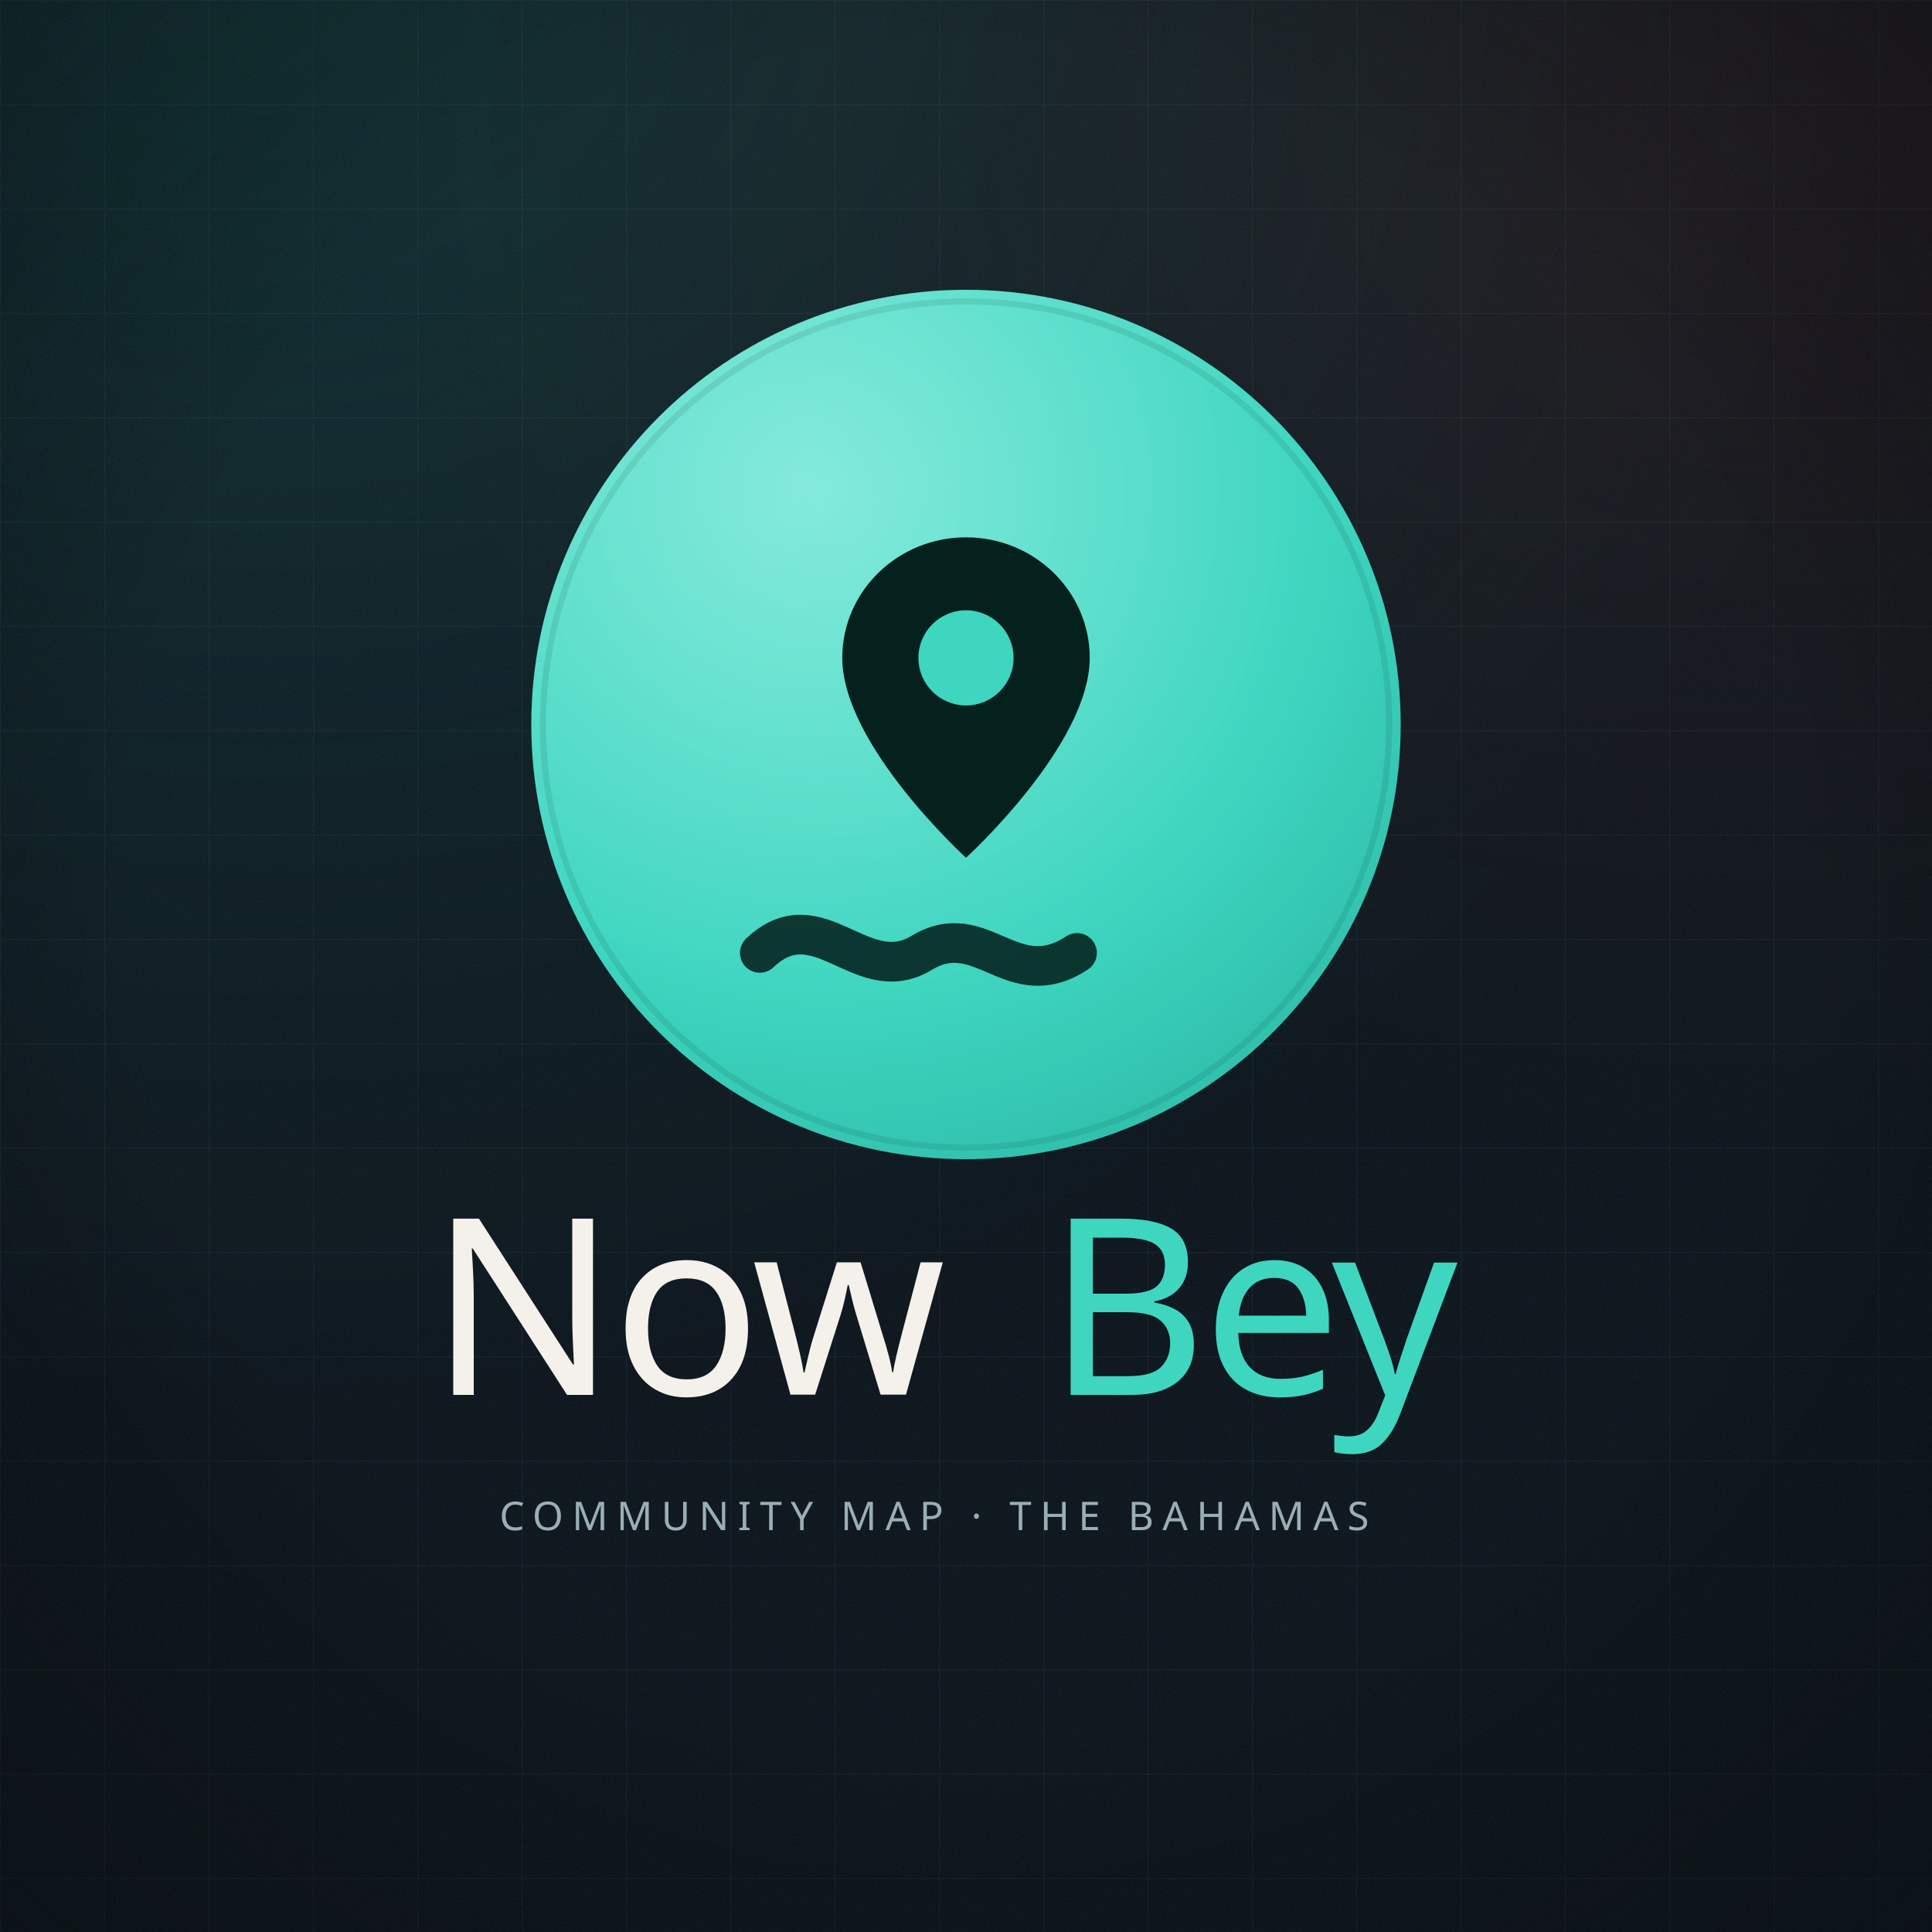
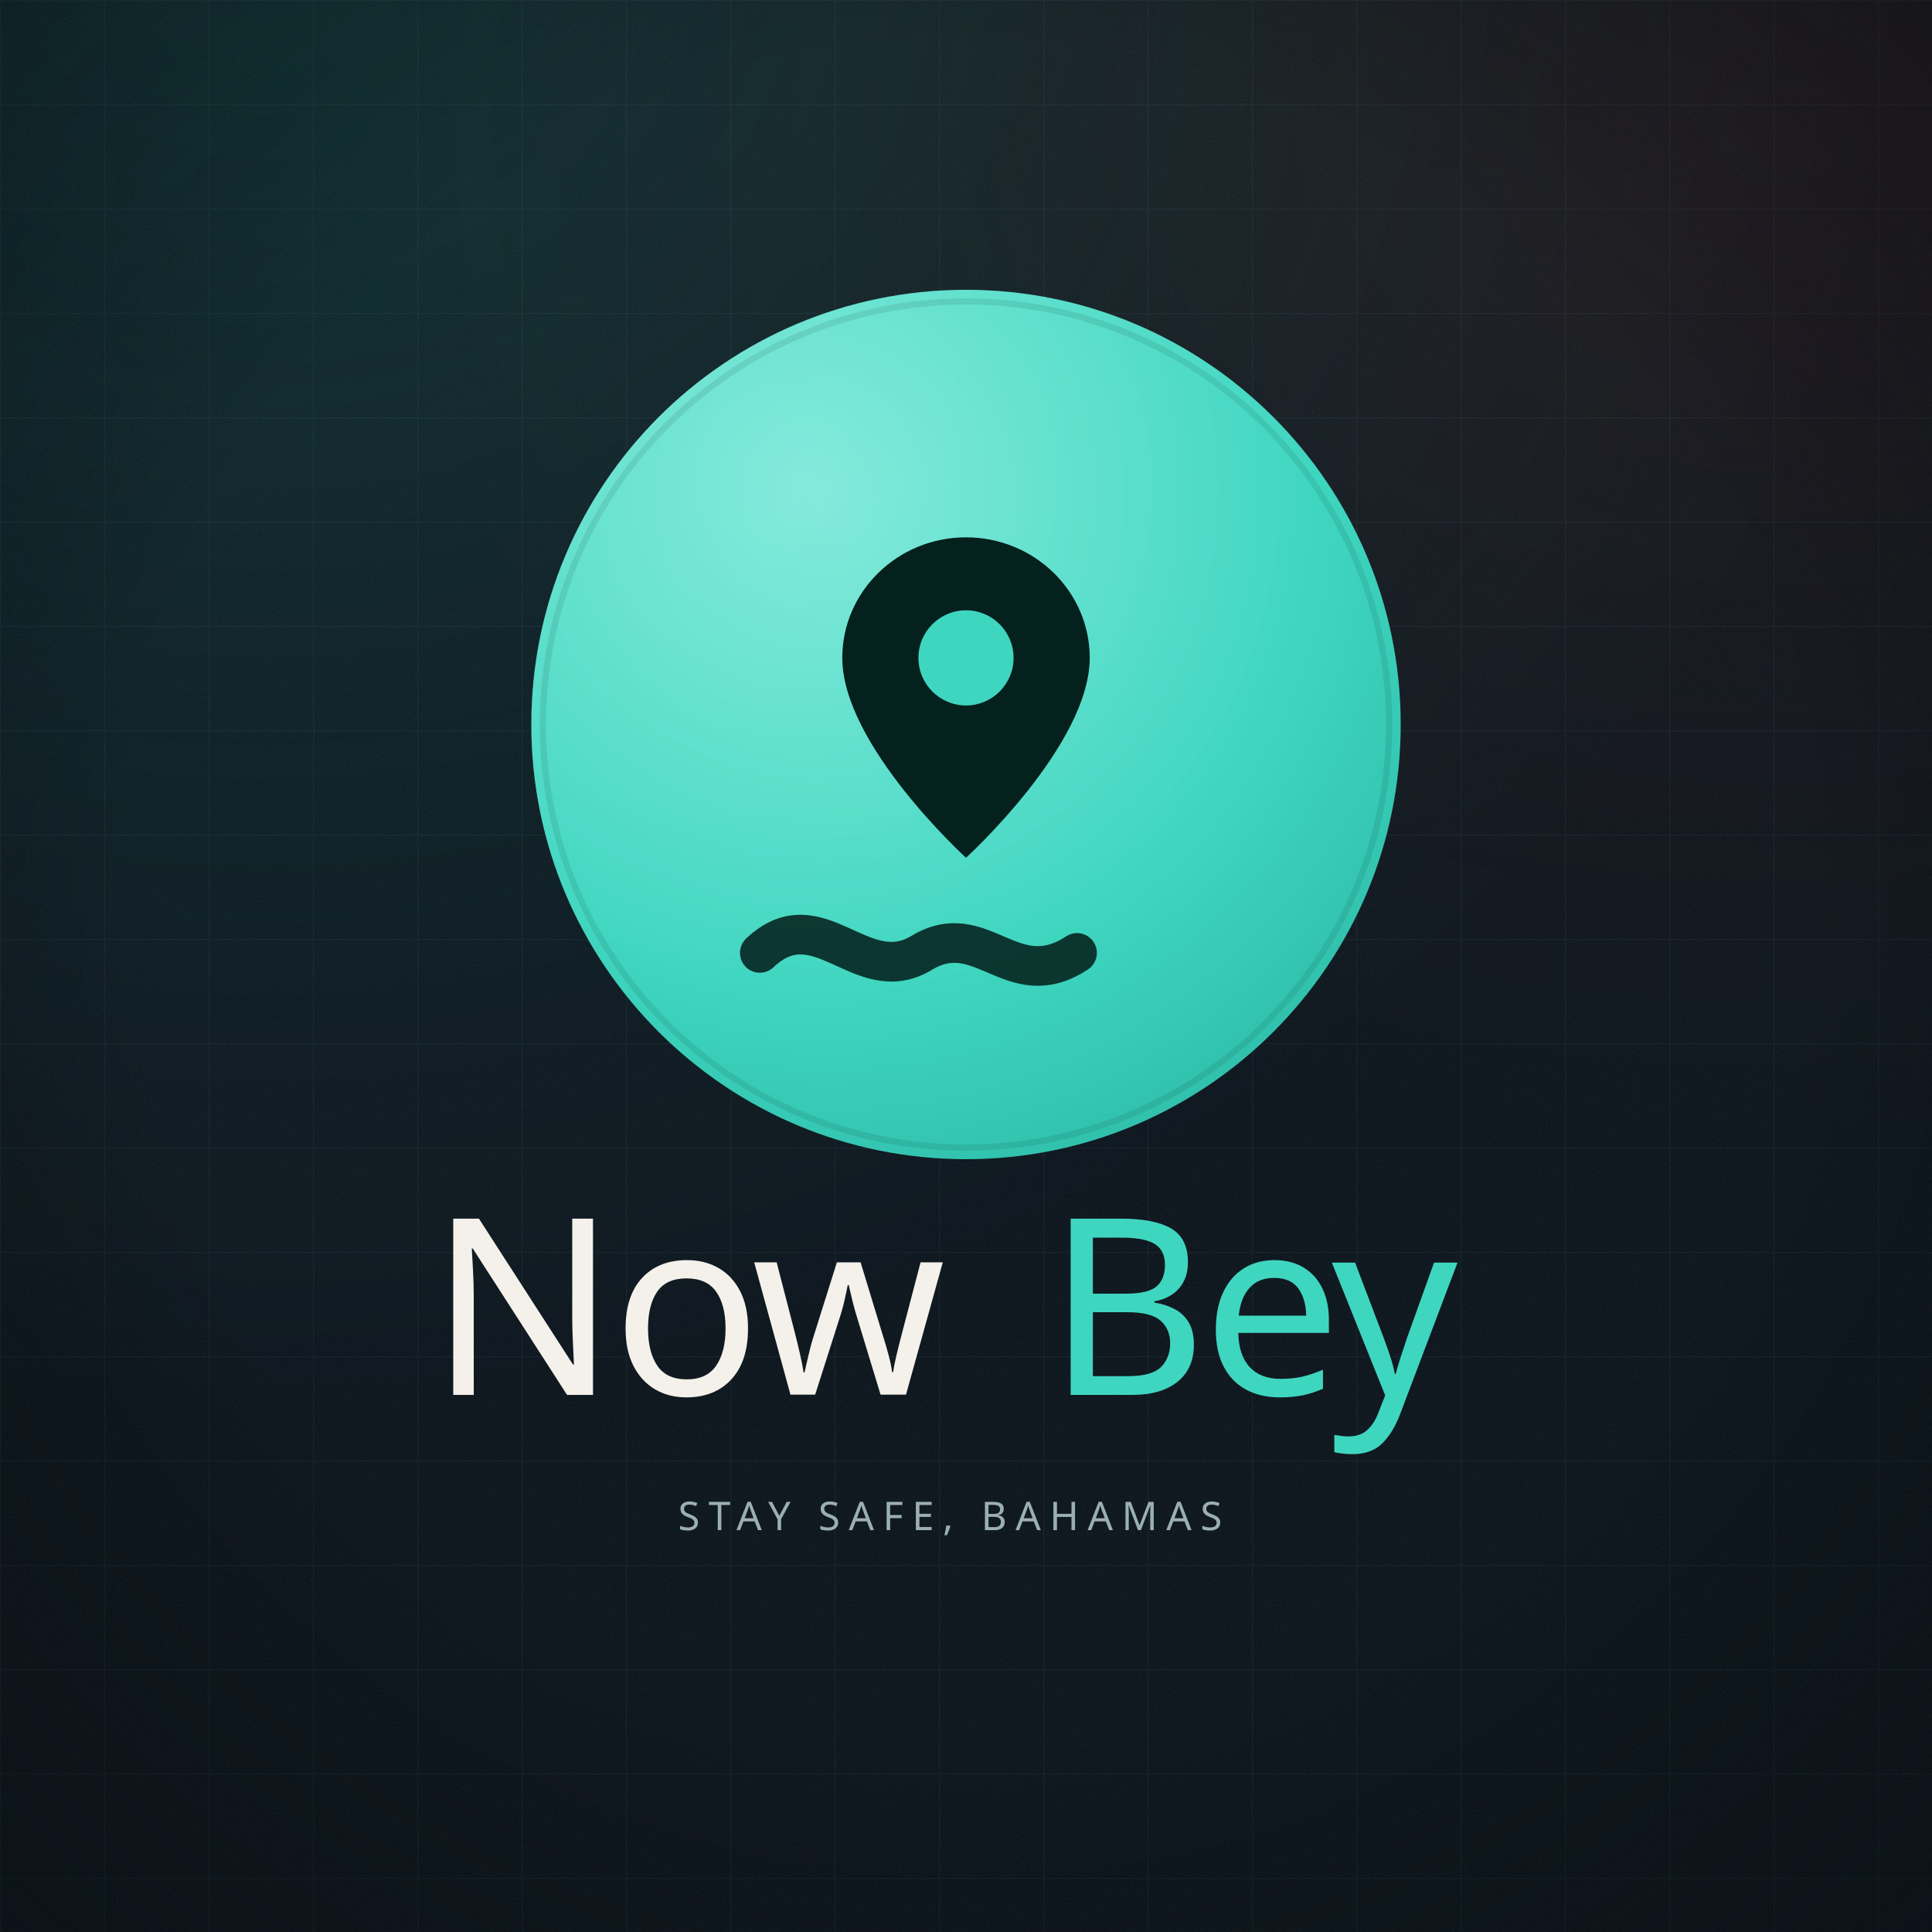
<svg xmlns="http://www.w3.org/2000/svg" width="1000" height="1000" viewBox="0 0 1000 1000">
  <defs>
    <radialGradient id="bloomA" cx="0.14" cy="-0.04" r="0.85">
      <stop offset="0" stop-color="rgba(34,184,164,0.18)" stop-opacity="1" />
      <stop offset="0.6" stop-color="rgba(34,184,164,0.18)" stop-opacity="0.35" />
      <stop offset="1" stop-color="rgba(34,184,164,0.18)" stop-opacity="0" />
    </radialGradient>
    <radialGradient id="bloomB" cx="0.92" cy="0.1" r="0.75">
      <stop offset="0" stop-color="rgba(199,64,47,0.12)" stop-opacity="0.9" />
      <stop offset="0.65" stop-color="rgba(199,64,47,0.12)" stop-opacity="0.25" />
      <stop offset="1" stop-color="rgba(199,64,47,0.12)" stop-opacity="0" />
    </radialGradient>
    <radialGradient id="vig" cx="0.5" cy="0.46" r="0.78">
      <stop offset="0.55" stop-color="#000" stop-opacity="0" />
      <stop offset="1" stop-color="#04090d" stop-opacity="0.55" />
    </radialGradient>
    <pattern id="grid" width="54" height="54" patternUnits="userSpaceOnUse">
      <path d="M54 0H0V54" fill="none" stroke="rgba(122,186,190,0.085)" stroke-width="1" />
    </pattern>
    <filter id="grain" x="0" y="0" width="100%" height="100%">
      <feTurbulence type="fractalNoise" baseFrequency="0.9" numOctaves="3" stitchTiles="stitch" result="n" />
      <feColorMatrix type="saturate" values="0" />
    </filter>
  </defs>
  <rect width="1000" height="1000" fill="#0c151d" />
  <rect width="1000" height="900" fill="url(#bloomA)" />
  <rect width="1000" height="700" fill="url(#bloomB)" />
  <rect width="1000" height="1000" fill="url(#grid)" opacity="0.85" />
  <rect width="1000" height="1000" fill="url(#vig)" />
  <rect width="1000" height="1000" filter="url(#grain)" opacity="0.05" />
  <g>
    <defs>
      <radialGradient id="discGrad" cx="0.34" cy="0.24" r="0.9">
        <stop offset="0" stop-color="#62e4d2" />
        <stop offset="0.62" stop-color="#3fd6c0" />
        <stop offset="1" stop-color="#2bb9a6" />
      </radialGradient>
      <radialGradient id="discSheen" cx="0.3" cy="0.22" r="0.6">
        <stop offset="0" stop-color="#ffffff" stop-opacity="0.22" />
        <stop offset="1" stop-color="#ffffff" stop-opacity="0" />
      </radialGradient>
    </defs>
    <circle cx="500" cy="375" r="225" fill="url(#discGrad)" />
    <circle cx="500" cy="375" r="225" fill="url(#discSheen)" />
    <circle cx="500" cy="375" r="219" fill="none" stroke="rgba(4,33,29,0.10)" stroke-width="3.2" />
    <g transform="translate(500,375) scale(8.21) translate(-20,-19)">
      <path d="M20 7.2c-4.3 0-7.8 3.4-7.8 7.6 0 5.5 7.8 12.6 7.8 12.6s7.8-7.1 7.8-12.6c0-4.2-3.5-7.6-7.8-7.6Z" fill="#04211d" />
      <circle cx="20" cy="14.8" r="3" fill="#3fd6c0" />
      <path d="M7 33.4c3.7-3.5 6.4 2.3 10.2 0 3.8-2.3 5.7 2.7 9.8 0" stroke="#04211d" stroke-width="2.5" fill="none" stroke-linecap="round" opacity="0.88" />
    </g>
  </g>
  <text x="222.21" y="722" font-family="Brico800" font-size="127.78" fill="#f3f1ea" letter-spacing="-2.56">Now</text>
  <text x="541.78" y="722" font-family="Brico800" font-size="127.78" fill="#3fd6c0" letter-spacing="-2.56">Bey</text>
-   <text x="258.51" y="792" font-family="JBMono700" font-size="20.5" fill="#9aafb3" letter-spacing="4.51">COMMUNITY MAP  ·  THE BAHAMAS</text>
+   <text x="350.97" y="792" font-family="JBMono700" font-size="20.5" fill="#9aafb3" letter-spacing="4.51">STAY SAFE, BAHAMAS</text>
</svg>
